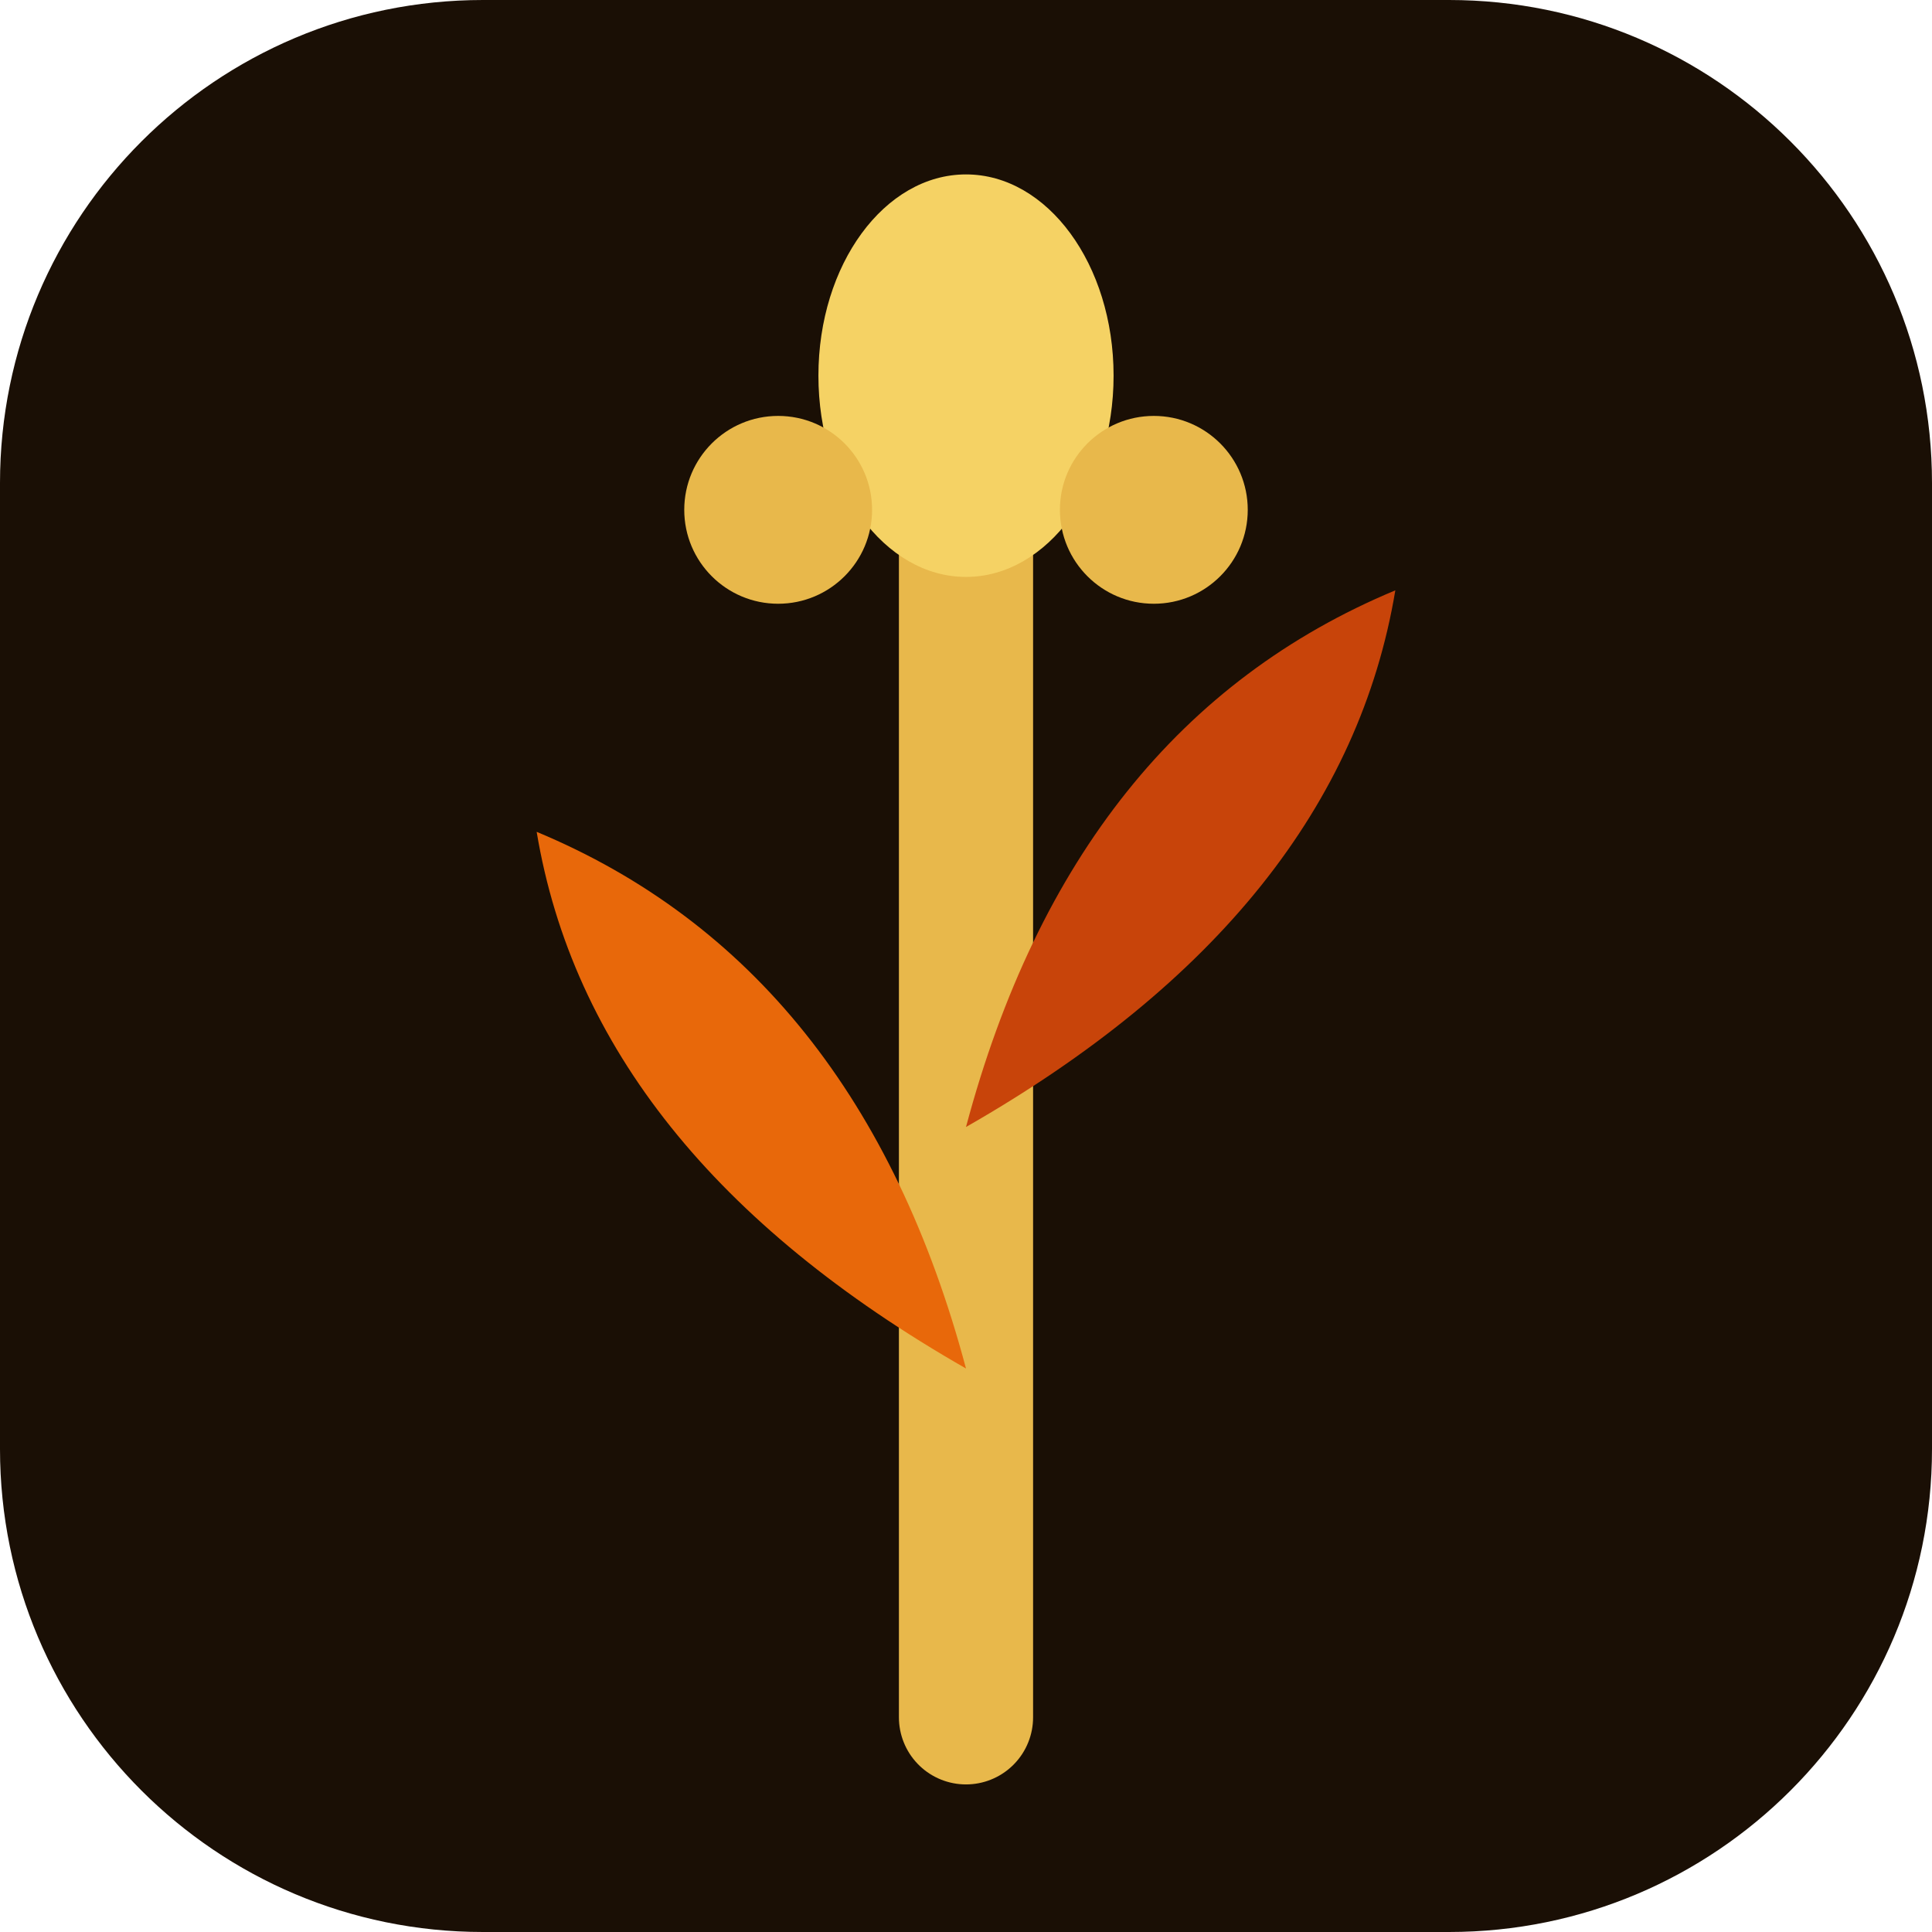
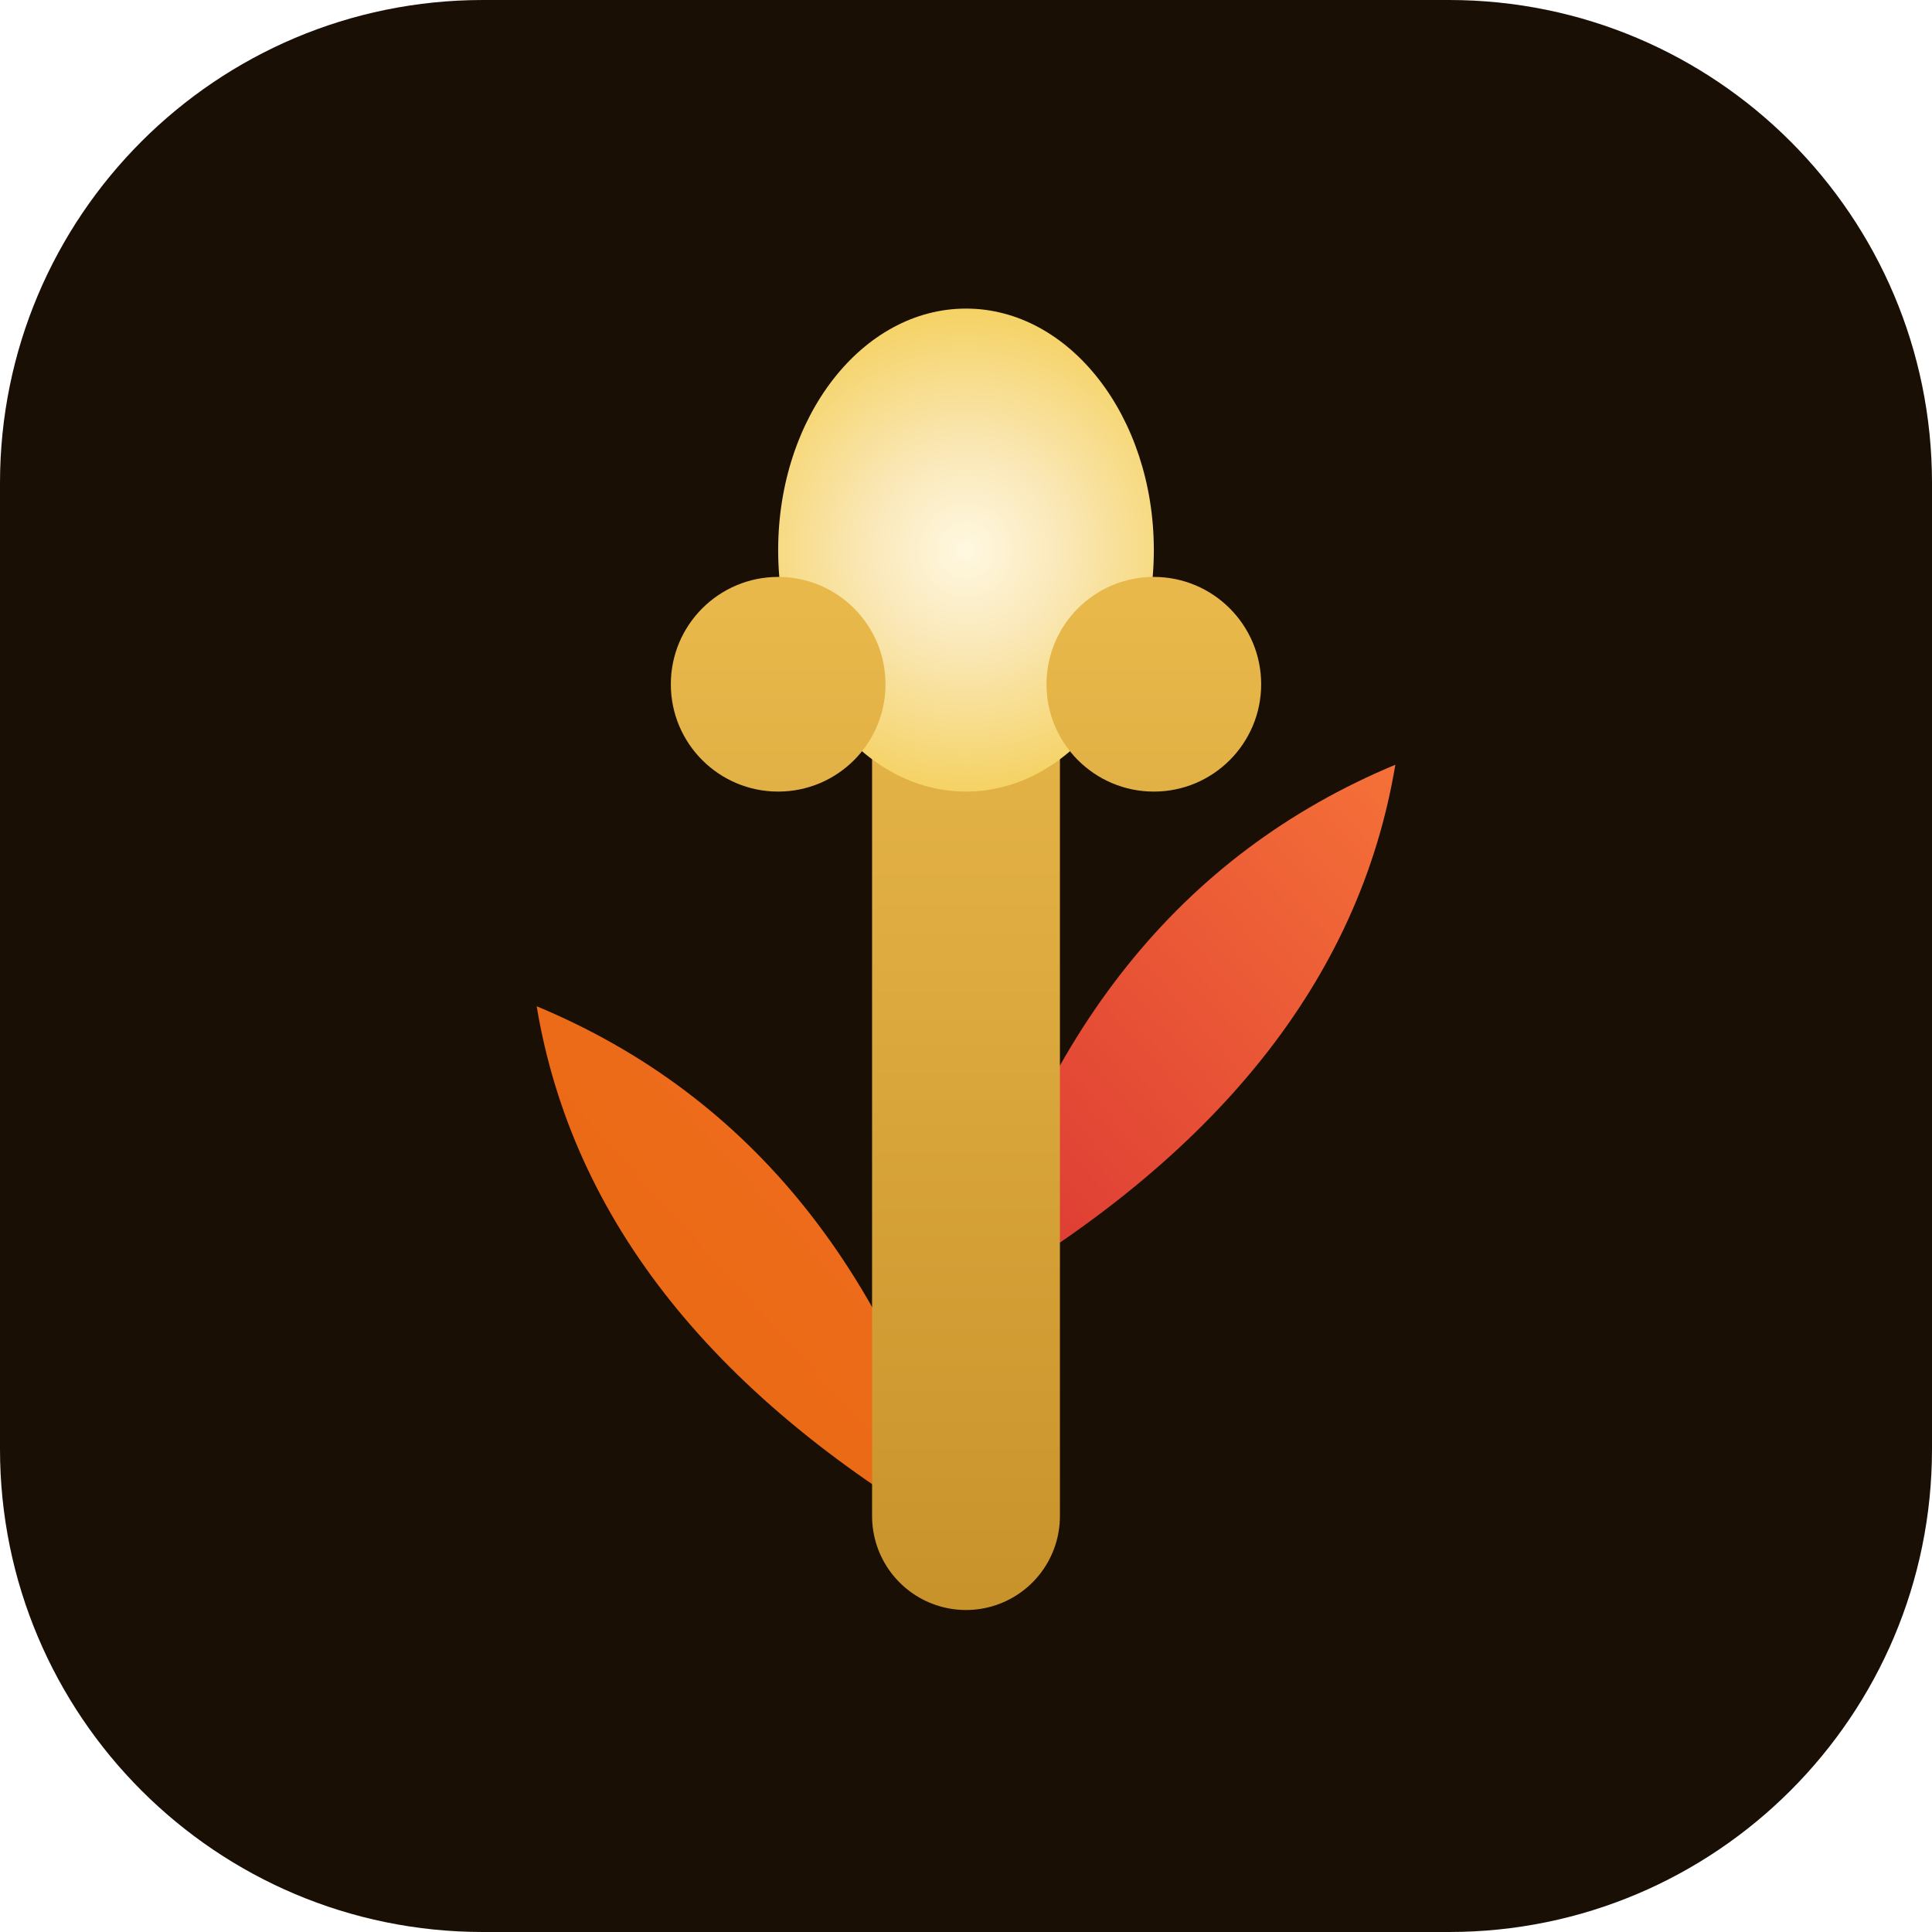
<svg xmlns="http://www.w3.org/2000/svg" viewBox="0 0 72 72" width="512" height="512" fill="none">
+   <defs>
+     <linearGradient id="goldGrad" x1="36" y1="60.5" x2="36" y2="22.5" gradientUnits="userSpaceOnUse">
+       <stop offset="0%" stop-color="#C8922A" />
+       <stop offset="100%" stop-color="#E8B84B" />
+     </linearGradient>
+     <linearGradient id="saffronGrad" x1="20" y1="57.5" x2="52" y2="28.5" gradientUnits="userSpaceOnUse">
+       <stop offset="0%" stop-color="#E8680A" />
+       <stop offset="100%" stop-color="#F57138" />
+     </linearGradient>
+     <linearGradient id="orangeGrad" x1="20" y1="57.5" x2="52" y2="28.5" gradientUnits="userSpaceOnUse">
+       <stop offset="0%" stop-color="#C80A30" />
+       <stop offset="100%" stop-color="#F57138" />
+     </linearGradient>
+     <radialGradient id="assetGrad" cx="36" cy="20.5" r="9" gradientUnits="userSpaceOnUse">
+       <stop offset="0%" stop-color="#FFF8E1" />
+       <stop offset="40%" stop-color="#FAE8B8" />
+       <stop offset="100%" stop-color="#F5D264" />
+     </radialGradient>
+   </defs>
  <rect width="72" height="72" rx="18" fill="#1A0F05" />
-   <line x1="36" y1="64" x2="36" y2="16" stroke="#E8B84B" stroke-width="5" stroke-linecap="round" />
-   <path d="M36 51 Q22 43 20 31 Q32 36 36 51Z" fill="#E8680A" />
-   <path d="M36 42 Q50 34 52 22 Q40 27 36 42Z" fill="#C8440A" />
-   <ellipse cx="36" cy="14" rx="5.5" ry="7.5" fill="#F5D264" />
-   <circle cx="29" cy="19" r="3.5" fill="#E8B84B" />
-   <circle cx="43" cy="19" r="3.5" fill="#E8B84B" />
+   <path d="M36 57.5 Q22 49.5 20 37.5 Q32 42.5 36 57.5Z" fill="url(#saffronGrad)" />
+   <path d="M36 48.5 Q50 40.5 52 28.5 Q40 33.5 36 48.5Z" fill="url(#orangeGrad)" />
+   <line x1="36" y1="56.5" x2="36" y2="20.5" stroke="url(#goldGrad)" stroke-width="7" stroke-linecap="round" />
+   <ellipse cx="36" cy="20.5" rx="7" ry="9" fill="url(#assetGrad)" />
+   <circle cx="29" cy="25.5" r="4.0" fill="url(#goldGrad)" />
+   <circle cx="43" cy="25.5" r="4.0" fill="url(#goldGrad)" />
</svg>
